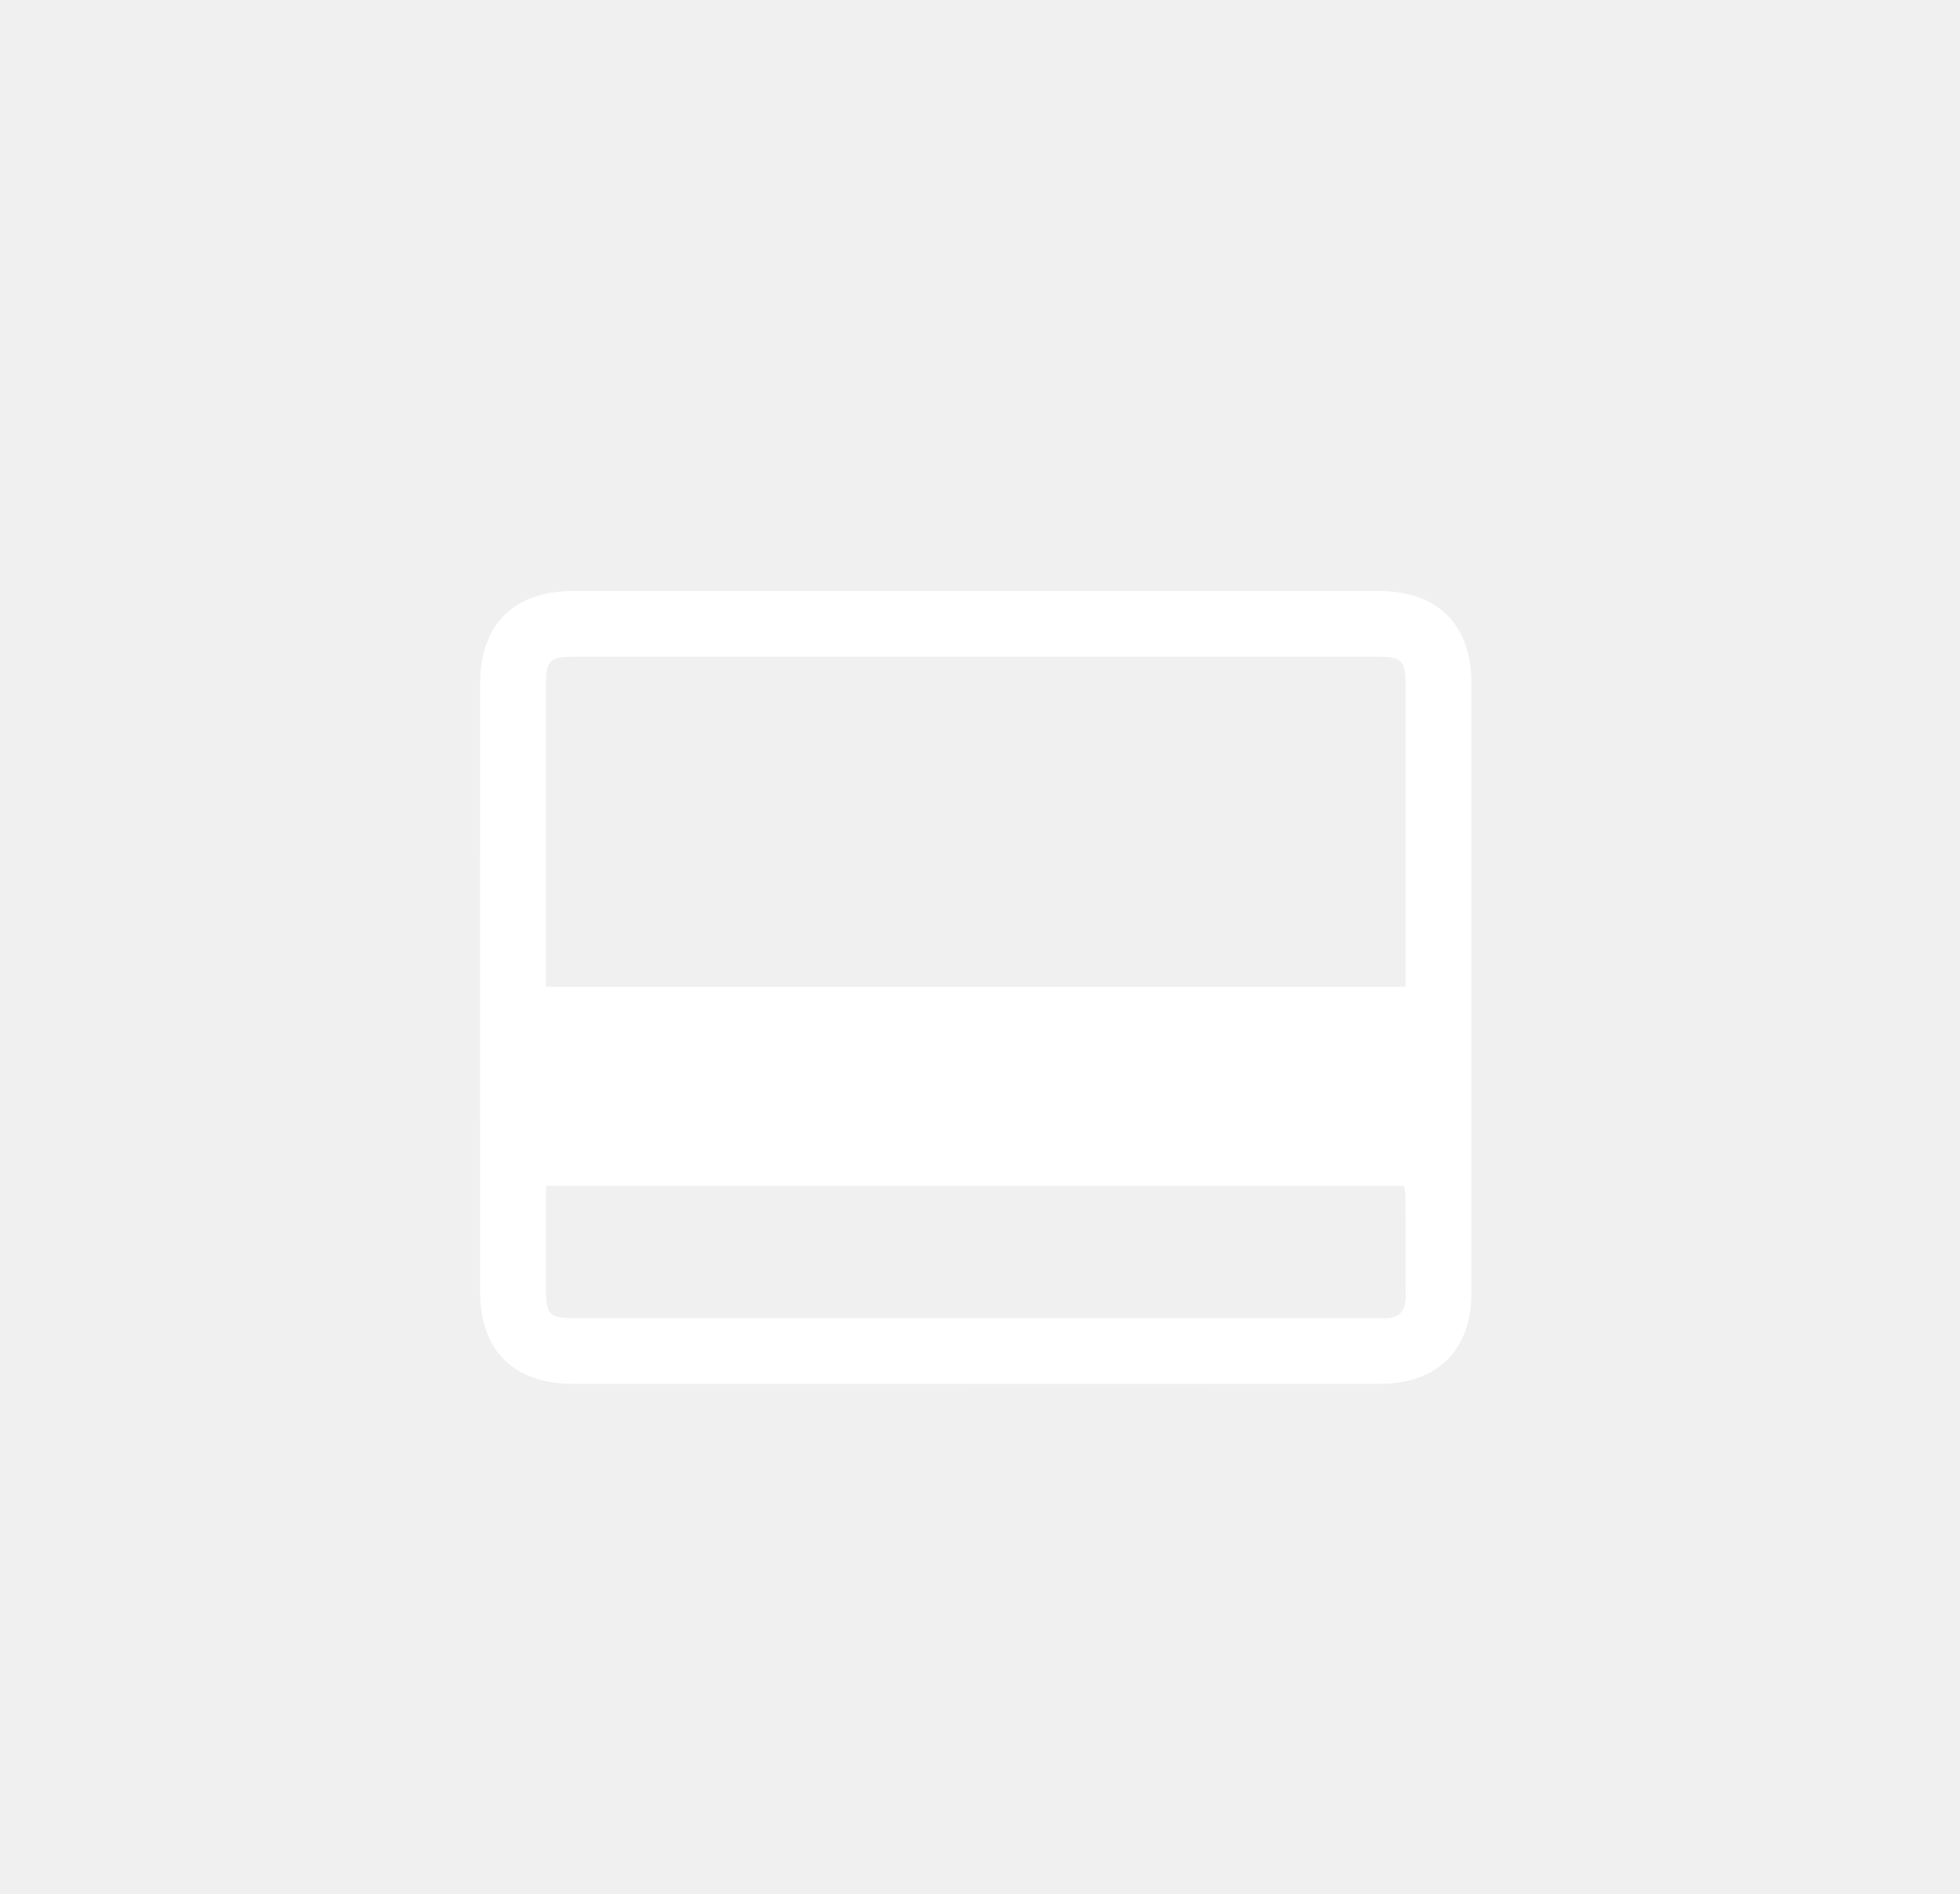
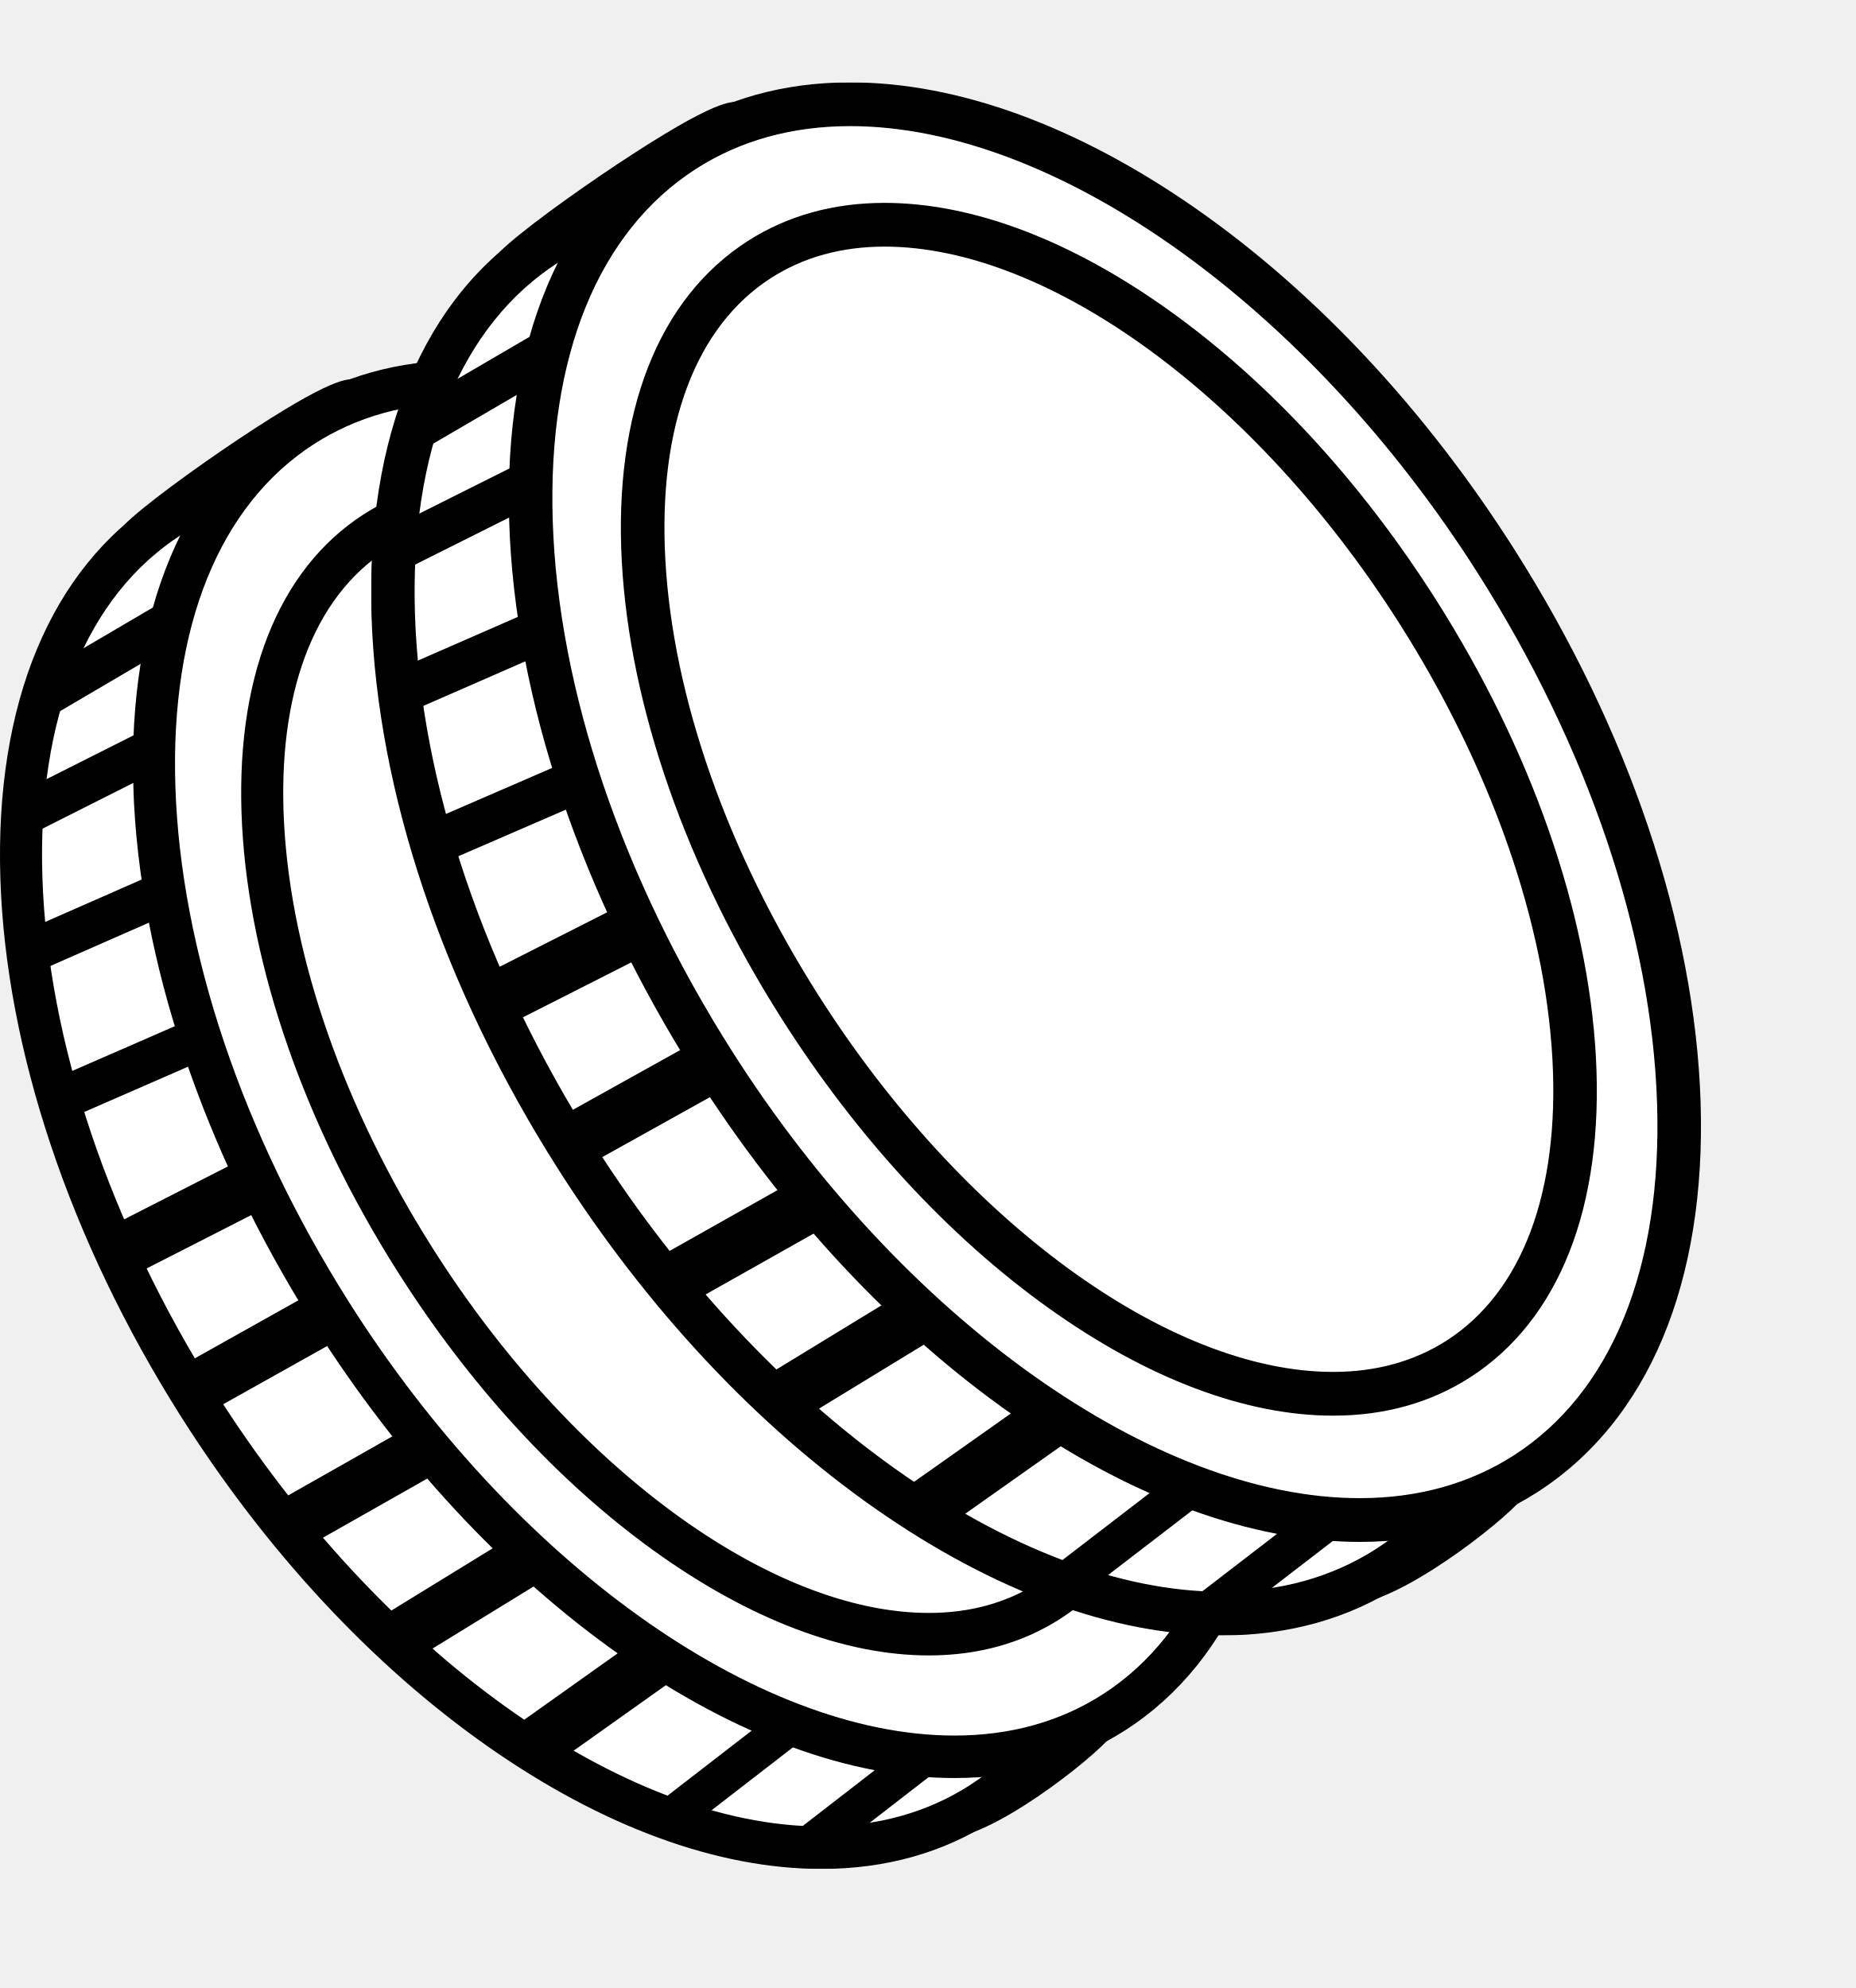
- <svg xmlns="http://www.w3.org/2000/svg" version="1.1" id="Calque_1" x="0px" y="0px" width="116.449px" height="112.494px" viewBox="0 0 116.449 112.494" enable-background="new 0 0 116.449 112.494" xml:space="preserve">
-   <g>
-     <g>
-       <path fill="#FFFFFF" d="M81.925,35.119c-15.969-0.003-31.938-0.003-47.906,0c-3.486,0.001-5.492,1.997-5.493,5.468    c-0.005,12.04-0.005,24.084,0,36.126c0,3.544,1.985,5.511,5.545,5.512c7.952,0.004,15.904,0.002,23.855,0.002    c8.017,0,16.034,0.003,24.051-0.003c3.434-0.002,5.442-2.001,5.444-5.415c0.004-12.075,0.004-24.15,0-36.225    C87.421,37.114,85.413,35.119,81.925,35.119z M32.436,57.733c0-5.695,0-11.389,0.002-17.084c0-1.408,0.226-1.627,1.667-1.627    c15.905-0.002,31.81-0.002,47.714,0c1.481,0,1.691,0.211,1.691,1.705c0.002,5.628,0,11.256,0,16.886c0,0.319,0,0.64,0,1.021    c-17.093,0-34.034,0-51.074,0C32.436,58.303,32.436,58.018,32.436,57.733z M82.221,78.323c-0.165-0.006-0.327,0-0.492,0    c-15.837,0-31.674,0-47.512,0c-1.61,0-1.779-0.174-1.781-1.811c0-1.986,0-3.975,0-6.05c17.082,0,33.996,0,50.974,0    c0.033,0.226,0.095,0.44,0.096,0.655c0.008,1.962-0.007,3.926,0.011,5.89C83.523,77.907,83.128,78.351,82.221,78.323z" />
+ <svg xmlns="http://www.w3.org/2000/svg" xmlns:xlink="http://www.w3.org/1999/xlink" width="28px" height="30px" viewBox="0 0 40 40" version="1.1">
+   <defs>
+     <polygon id="path-1" points="9.35864757e-05 30.669 24.814 30.669 24.814 0.104 9.35864757e-05 0.104" />
+     <polygon id="path-3" points="25.014 30.732 25.014 0.167 0.2 0.167 0.2 30.732" />
+     <polygon id="path-5" points="9.69288499e-05 31.571 25.7 31.571 25.7 0.107 9.69288499e-05 0.107" />
+     <polygon id="path-7" points="25.907 31.636 25.907 0.172 0.207 0.172 0.207 31.636" />
+   </defs>
+   <g id="Menu" stroke="none" stroke-width="1" fill="none" fill-rule="evenodd">
+     <g id="FABLAB-BERLIN-CLICK" transform="translate(-1192, -191)">
+       <g id="MENU-2" transform="translate(-1, 185)">
+         <g id="Spendings" transform="translate(972, 0)">
+           <g id="spendings" transform="translate(221, 6)">
+             <g id="Group">
+               <g id="Page-1" transform="translate(0, 6)">
+                 <path d="M3.653,3.722 C8.148,0.819 15.712,4.669 20.547,12.322 C25.382,19.975 25.657,28.533 21.161,31.436 C16.666,34.34 9.102,30.489 4.267,22.836 C-0.568,15.183 -0.843,6.626 3.653,3.722" id="Fill-1" fill="#FFFFFF" />
+                 <g id="Group-5" transform="translate(0, 2.192558)">
+                   <mask id="mask-2" fill="white">
+                     <use xlink:href="#path-1" />
+                   </mask>
+                   <g id="Clip-4" />
+                   <path d="M7.106,1.02 C5.896,1.02 4.817,1.321 3.897,1.915 C1.862,3.229 0.803,5.848 0.914,9.291 C1.027,12.82 2.354,16.764 4.649,20.397 C8.185,25.993 13.433,29.753 17.708,29.753 C18.917,29.753 19.997,29.452 20.917,28.858 C22.951,27.544 24.011,24.925 23.9,21.483 C23.787,17.953 22.46,14.009 20.165,10.376 C16.629,4.78 11.381,1.02 7.106,1.02 M17.708,30.669 C15.464,30.669 12.975,29.755 10.511,28.025 C8.02,26.276 5.729,23.809 3.885,20.89 C1.504,17.12 0.127,13.011 0.008,9.32 C-0.113,5.542 1.094,2.638 3.409,1.144 C4.477,0.454 5.721,0.104 7.106,0.104 C9.35,0.104 11.839,1.018 14.303,2.749 C16.794,4.497 19.085,6.964 20.928,9.883 C23.31,13.653 24.687,17.762 24.806,21.453 C24.927,25.231 23.719,28.135 21.405,29.63 C20.337,30.32 19.093,30.669 17.708,30.669" id="Fill-3" fill="#000000" mask="url(#mask-2)" />
+                 </g>
+                 <path d="M6.519,1.763 C11.015,-1.141 18.579,2.71 23.413,10.363 C28.248,18.016 28.523,26.574 24.028,29.477 C19.532,32.38 11.969,28.53 7.134,20.877 C2.299,13.224 2.024,4.666 6.519,1.763" id="Fill-6" fill="#FFFFFF" />
+                 <g id="Group-10" transform="translate(2.666667, 0.1704)">
+                   <mask id="mask-4" fill="white">
+                     <use xlink:href="#path-3" />
+                   </mask>
+                   <g id="Clip-9" />
+                   <path d="M7.306,1.083 C6.096,1.083 5.017,1.384 4.097,1.978 C2.062,3.292 1.003,5.911 1.114,9.353 C1.228,12.882 2.554,16.827 4.849,20.46 C8.385,26.056 13.633,29.816 17.909,29.816 C19.117,29.816 20.197,29.515 21.117,28.92 C23.151,27.607 24.211,24.988 24.1,21.546 C23.987,18.016 22.66,14.072 20.365,10.439 C16.829,4.843 11.582,1.083 7.306,1.083 M17.909,30.732 C15.664,30.732 13.175,29.818 10.711,28.088 C8.22,26.338 5.929,23.871 4.085,20.953 C1.704,17.183 0.327,13.074 0.208,9.383 C0.087,5.605 1.294,2.701 3.609,1.206 C4.677,0.517 5.921,0.167 7.306,0.167 C9.55,0.167 12.039,1.081 14.503,2.811 C16.994,4.56 19.285,7.027 21.129,9.946 C23.51,13.715 24.887,17.825 25.006,21.516 C25.127,25.294 23.919,28.198 21.605,29.693 C20.537,30.382 19.293,30.732 17.909,30.732" id="Fill-8" fill="#000000" mask="url(#mask-4)" />
+                 </g>
+                 <path d="M8.083,4.046 C11.63,1.756 17.762,5.053 21.779,11.411 C25.796,17.77 26.177,24.782 22.63,27.073 C19.083,29.364 12.95,26.066 8.933,19.708 C4.916,13.349 4.535,6.337 8.083,4.046" id="Fill-11" fill="#FFFFFF" />
+                 <path d="M10.688,3.777 C9.795,3.777 9,3.997 8.326,4.433 C6.755,5.448 5.973,7.541 6.124,10.326 C6.28,13.207 7.413,16.451 9.315,19.461 C12.293,24.175 16.597,27.343 20.024,27.343 C20.918,27.343 21.712,27.122 22.386,26.687 C23.958,25.672 24.74,23.578 24.588,20.793 C24.432,17.912 23.299,14.668 21.397,11.658 C18.419,6.944 14.116,3.777 10.688,3.777 M20.024,28.259 C18.195,28.259 16.143,27.477 14.091,25.998 C12.024,24.51 10.109,22.42 8.552,19.954 C6.567,16.813 5.384,13.412 5.219,10.377 C5.049,7.246 5.979,4.861 7.839,3.66 C8.661,3.13 9.619,2.861 10.688,2.861 C12.517,2.861 14.569,3.642 16.622,5.121 C18.688,6.609 20.603,8.699 22.161,11.165 C24.145,14.306 25.328,17.707 25.494,20.743 C25.663,23.873 24.733,26.258 22.873,27.459 C22.052,27.99 21.093,28.259 20.024,28.259" id="Fill-13" fill="#000000" />
+                 <path d="M7.618,1.208 C7.152,1.134 3.665,3.531 2.989,4.221" id="Fill-15" fill="#FFFFFF" />
+                 <path d="M3.311,4.544 L2.667,3.899 C3.073,3.484 4.23,2.648 5.133,2.045 C7.187,0.676 7.513,0.728 7.688,0.755 L7.548,1.661 C7.594,1.668 7.622,1.663 7.623,1.662 C7.131,1.752 3.988,3.852 3.311,4.544" id="Fill-17" fill="#000000" />
+                 <polygon id="Fill-19" fill="#000000" points="1.144 7.991 0.689 7.199 3.462 5.57 3.918 6.362" />
+                 <polygon id="Fill-21" fill="#000000" points="0.655 10.567 0.251 9.747 3.118 8.303 3.522 9.123" />
+                 <polygon id="Fill-23" fill="#000000" points="0.749 13.544 0.388 12.704 3.336 11.408 3.697 12.248" />
+                 <polygon id="Fill-25" fill="#000000" points="1.341 16.751 0.982 15.909 4.133 14.535 4.491 15.376" />
+                 <polygon id="Fill-27" fill="#000000" points="2.745 20.129 2.225 19.088 5.305 17.517 5.824 18.558" />
+                 <polygon id="Fill-29" fill="#000000" points="4.274 23.145 3.715 22.126 6.854 20.367 7.413 21.387" />
+                 <polygon id="Fill-31" fill="#000000" points="6.479 25.995 5.915 24.978 8.991 23.234 9.555 24.251" />
+                 <polygon id="Fill-33" fill="#000000" points="8.725 28.479 8.126 27.482 11.159 25.619 11.758 26.616" />
+                 <polygon id="Fill-35" fill="#000000" points="11.748 30.752 11.085 29.799 13.872 27.818 14.535 28.772" />
+                 <path d="M20.565,32.192 L20.423,31.372 C21.282,31.219 23.14,29.731 23.334,29.461 C23.332,29.465 23.33,29.469 23.328,29.472 L24.037,29.895 C23.812,30.28 21.705,31.989 20.565,32.192" id="Fill-37" fill="#000000" />
+                 <polygon id="Fill-39" fill="#000000" points="17.636 32.727 17.136 32.066 19.691 30.088 20.191 30.75" />
+                 <polygon id="Fill-41" fill="#000000" points="14.673 32.113 14.172 31.451 16.814 29.409 17.314 30.07" />
+               </g>
+               <g id="Page-1-Copy" transform="translate(8, 0)">
+                 <path d="M3.783,3.832 C8.439,0.843 16.273,4.806 21.281,12.685 C26.288,20.563 26.573,29.372 21.917,32.361 C17.261,35.35 9.427,31.386 4.42,23.508 C-0.588,15.63 -0.873,6.82 3.783,3.832" id="Fill-1" fill="#FFFFFF" />
+                 <g id="Group-5" transform="translate(0, 2.257045)">
+                   <mask id="mask-6" fill="white">
+                     <use xlink:href="#path-5" />
+                   </mask>
+                   <g id="Clip-4" />
+                   <path d="M7.36,1.05 C6.107,1.05 4.989,1.36 4.036,1.972 C1.929,3.324 0.832,6.02 0.946,9.564 C1.064,13.197 2.438,17.257 4.815,20.997 C8.477,26.758 13.913,30.629 18.341,30.629 C19.593,30.629 20.712,30.318 21.665,29.706 C23.771,28.354 24.868,25.658 24.754,22.115 C24.636,18.481 23.262,14.421 20.885,10.682 C17.223,4.92 11.788,1.05 7.36,1.05 M18.341,31.571 C16.016,31.571 13.439,30.63 10.887,28.849 C8.307,27.048 5.934,24.509 4.024,21.504 C1.558,17.624 0.132,13.394 0.009,9.594 C-0.117,5.705 1.134,2.716 3.531,1.177 C4.637,0.467 5.925,0.107 7.36,0.107 C9.684,0.107 12.262,1.048 14.814,2.829 C17.394,4.63 19.766,7.169 21.676,10.174 C24.143,14.054 25.569,18.284 25.692,22.084 C25.817,25.973 24.567,28.963 22.17,30.501 C21.063,31.211 19.775,31.571 18.341,31.571" id="Fill-3" fill="#000000" mask="url(#mask-6)" />
+                 </g>
+                 <path d="M6.752,1.815 C11.408,-1.174 19.242,2.789 24.25,10.668 C29.257,18.546 29.542,27.355 24.886,30.344 C20.23,33.333 12.396,29.369 7.389,21.491 C2.381,13.613 2.096,4.803 6.752,1.815" id="Fill-6" fill="#FFFFFF" />
+                 <g id="Group-10" transform="translate(2.761905, 0.175412)">
+                   <mask id="mask-8" fill="white">
+                     <use xlink:href="#path-7" />
+                   </mask>
+                   <g id="Clip-9" />
+                   <path d="M7.567,1.115 C6.314,1.115 5.196,1.425 4.243,2.036 C2.136,3.389 1.039,6.085 1.154,9.628 C1.271,13.261 2.645,17.321 5.022,21.061 C8.684,26.822 14.12,30.693 18.548,30.693 C19.8,30.693 20.918,30.383 21.872,29.771 C23.978,28.419 25.076,25.723 24.961,22.179 C24.844,18.546 23.469,14.486 21.092,10.746 C17.431,4.985 11.995,1.115 7.567,1.115 M18.548,31.636 C16.224,31.636 13.646,30.695 11.094,28.914 C8.514,27.113 6.141,24.574 4.231,21.569 C1.765,17.689 0.339,13.459 0.216,9.659 C0.09,5.77 1.341,2.78 3.738,1.242 C4.844,0.532 6.132,0.172 7.567,0.172 C9.891,0.172 12.469,1.113 15.021,2.894 C17.601,4.694 19.974,7.234 21.883,10.238 C24.35,14.119 25.776,18.349 25.899,22.148 C26.025,26.038 24.774,29.027 22.377,30.566 C21.271,31.276 19.982,31.636 18.548,31.636" id="Fill-8" fill="#000000" mask="url(#mask-8)" />
+                 </g>
+                 <path d="M8.371,4.165 C12.045,1.807 18.396,5.202 22.557,11.747 C26.718,18.293 27.112,25.511 23.438,27.869 C19.764,30.227 13.413,26.833 9.252,20.287 C5.092,13.742 4.697,6.524 8.371,4.165" id="Fill-11" fill="#FFFFFF" />
+                 <path d="M11.07,3.888 C10.145,3.888 9.322,4.115 8.624,4.563 C6.996,5.608 6.186,7.763 6.343,10.63 C6.504,13.595 7.678,16.935 9.648,20.034 C12.732,24.886 17.19,28.147 20.739,28.147 C21.665,28.147 22.488,27.919 23.185,27.472 C24.813,26.427 25.623,24.272 25.467,21.404 C25.305,18.439 24.131,15.099 22.161,12.001 C19.077,7.148 14.62,3.888 11.07,3.888 M20.739,29.09 C18.845,29.09 16.72,28.285 14.594,26.762 C12.454,25.231 10.47,23.079 8.857,20.541 C6.802,17.308 5.576,13.807 5.405,10.682 C5.229,7.459 6.193,5.004 8.119,3.768 C8.97,3.222 9.963,2.945 11.07,2.945 C12.964,2.945 15.089,3.749 17.215,5.272 C19.355,6.804 21.339,8.955 22.952,11.493 C25.007,14.726 26.233,18.228 26.404,21.353 C26.58,24.575 25.616,27.03 23.69,28.266 C22.839,28.813 21.846,29.09 20.739,29.09" id="Fill-13" fill="#000000" />
+                 <path d="M7.89,1.243 C7.408,1.168 3.796,3.635 3.096,4.346" id="Fill-15" fill="#FFFFFF" />
+                 <path d="M3.429,4.677 L2.762,4.014 C3.183,3.587 4.381,2.726 5.316,2.106 C7.444,0.696 7.781,0.749 7.963,0.777 L7.818,1.709 C7.865,1.717 7.895,1.711 7.895,1.711 C7.386,1.803 4.13,3.966 3.429,4.677" id="Fill-17" fill="#000000" />
+                 <polygon id="Fill-19" fill="#000000" points="1.184 8.226 0.713 7.411 3.586 5.733 4.058 6.549" />
+                 <polygon id="Fill-21" fill="#000000" points="0.679 10.878 0.26 10.033 3.229 8.547 3.648 9.392" />
+                 <polygon id="Fill-23" fill="#000000" points="0.776 13.942 0.402 13.077 3.455 11.743 3.829 12.608" />
+                 <polygon id="Fill-25" fill="#000000" points="1.389 17.243 1.017 16.377 4.28 14.963 4.652 15.829" />
+                 <polygon id="Fill-27" fill="#000000" points="2.843 20.721 2.305 19.649 5.494 18.033 6.032 19.104" />
+                 <polygon id="Fill-29" fill="#000000" points="4.427 23.826 3.848 22.776 7.099 20.966 7.678 22.016" />
+                 <polygon id="Fill-31" fill="#000000" points="6.71 26.76 6.126 25.713 9.312 23.917 9.896 24.964" />
+                 <polygon id="Fill-33" fill="#000000" points="9.037 29.316 8.417 28.29 11.558 26.373 12.178 27.399" />
+                 <polygon id="Fill-35" fill="#000000" points="12.168 31.657 11.481 30.675 14.368 28.636 15.054 29.618" />
+                 <path d="M21.3,33.139 L21.152,32.295 C22.042,32.137 23.966,30.606 24.168,30.328 C24.165,30.332 24.163,30.335 24.161,30.339 L24.895,30.774 C24.662,31.171 22.48,32.93 21.3,33.139" id="Fill-37" fill="#000000" />
+                 <polygon id="Fill-39" fill="#000000" points="18.266 33.69 17.747 33.009 20.394 30.973 20.912 31.654" />
+                 <polygon id="Fill-41" fill="#000000" points="15.197 33.057 14.678 32.376 17.414 30.274 17.933 30.955" />
+               </g>
+             </g>
+           </g>
+         </g>
+       </g>
    </g>
  </g>
</svg>
